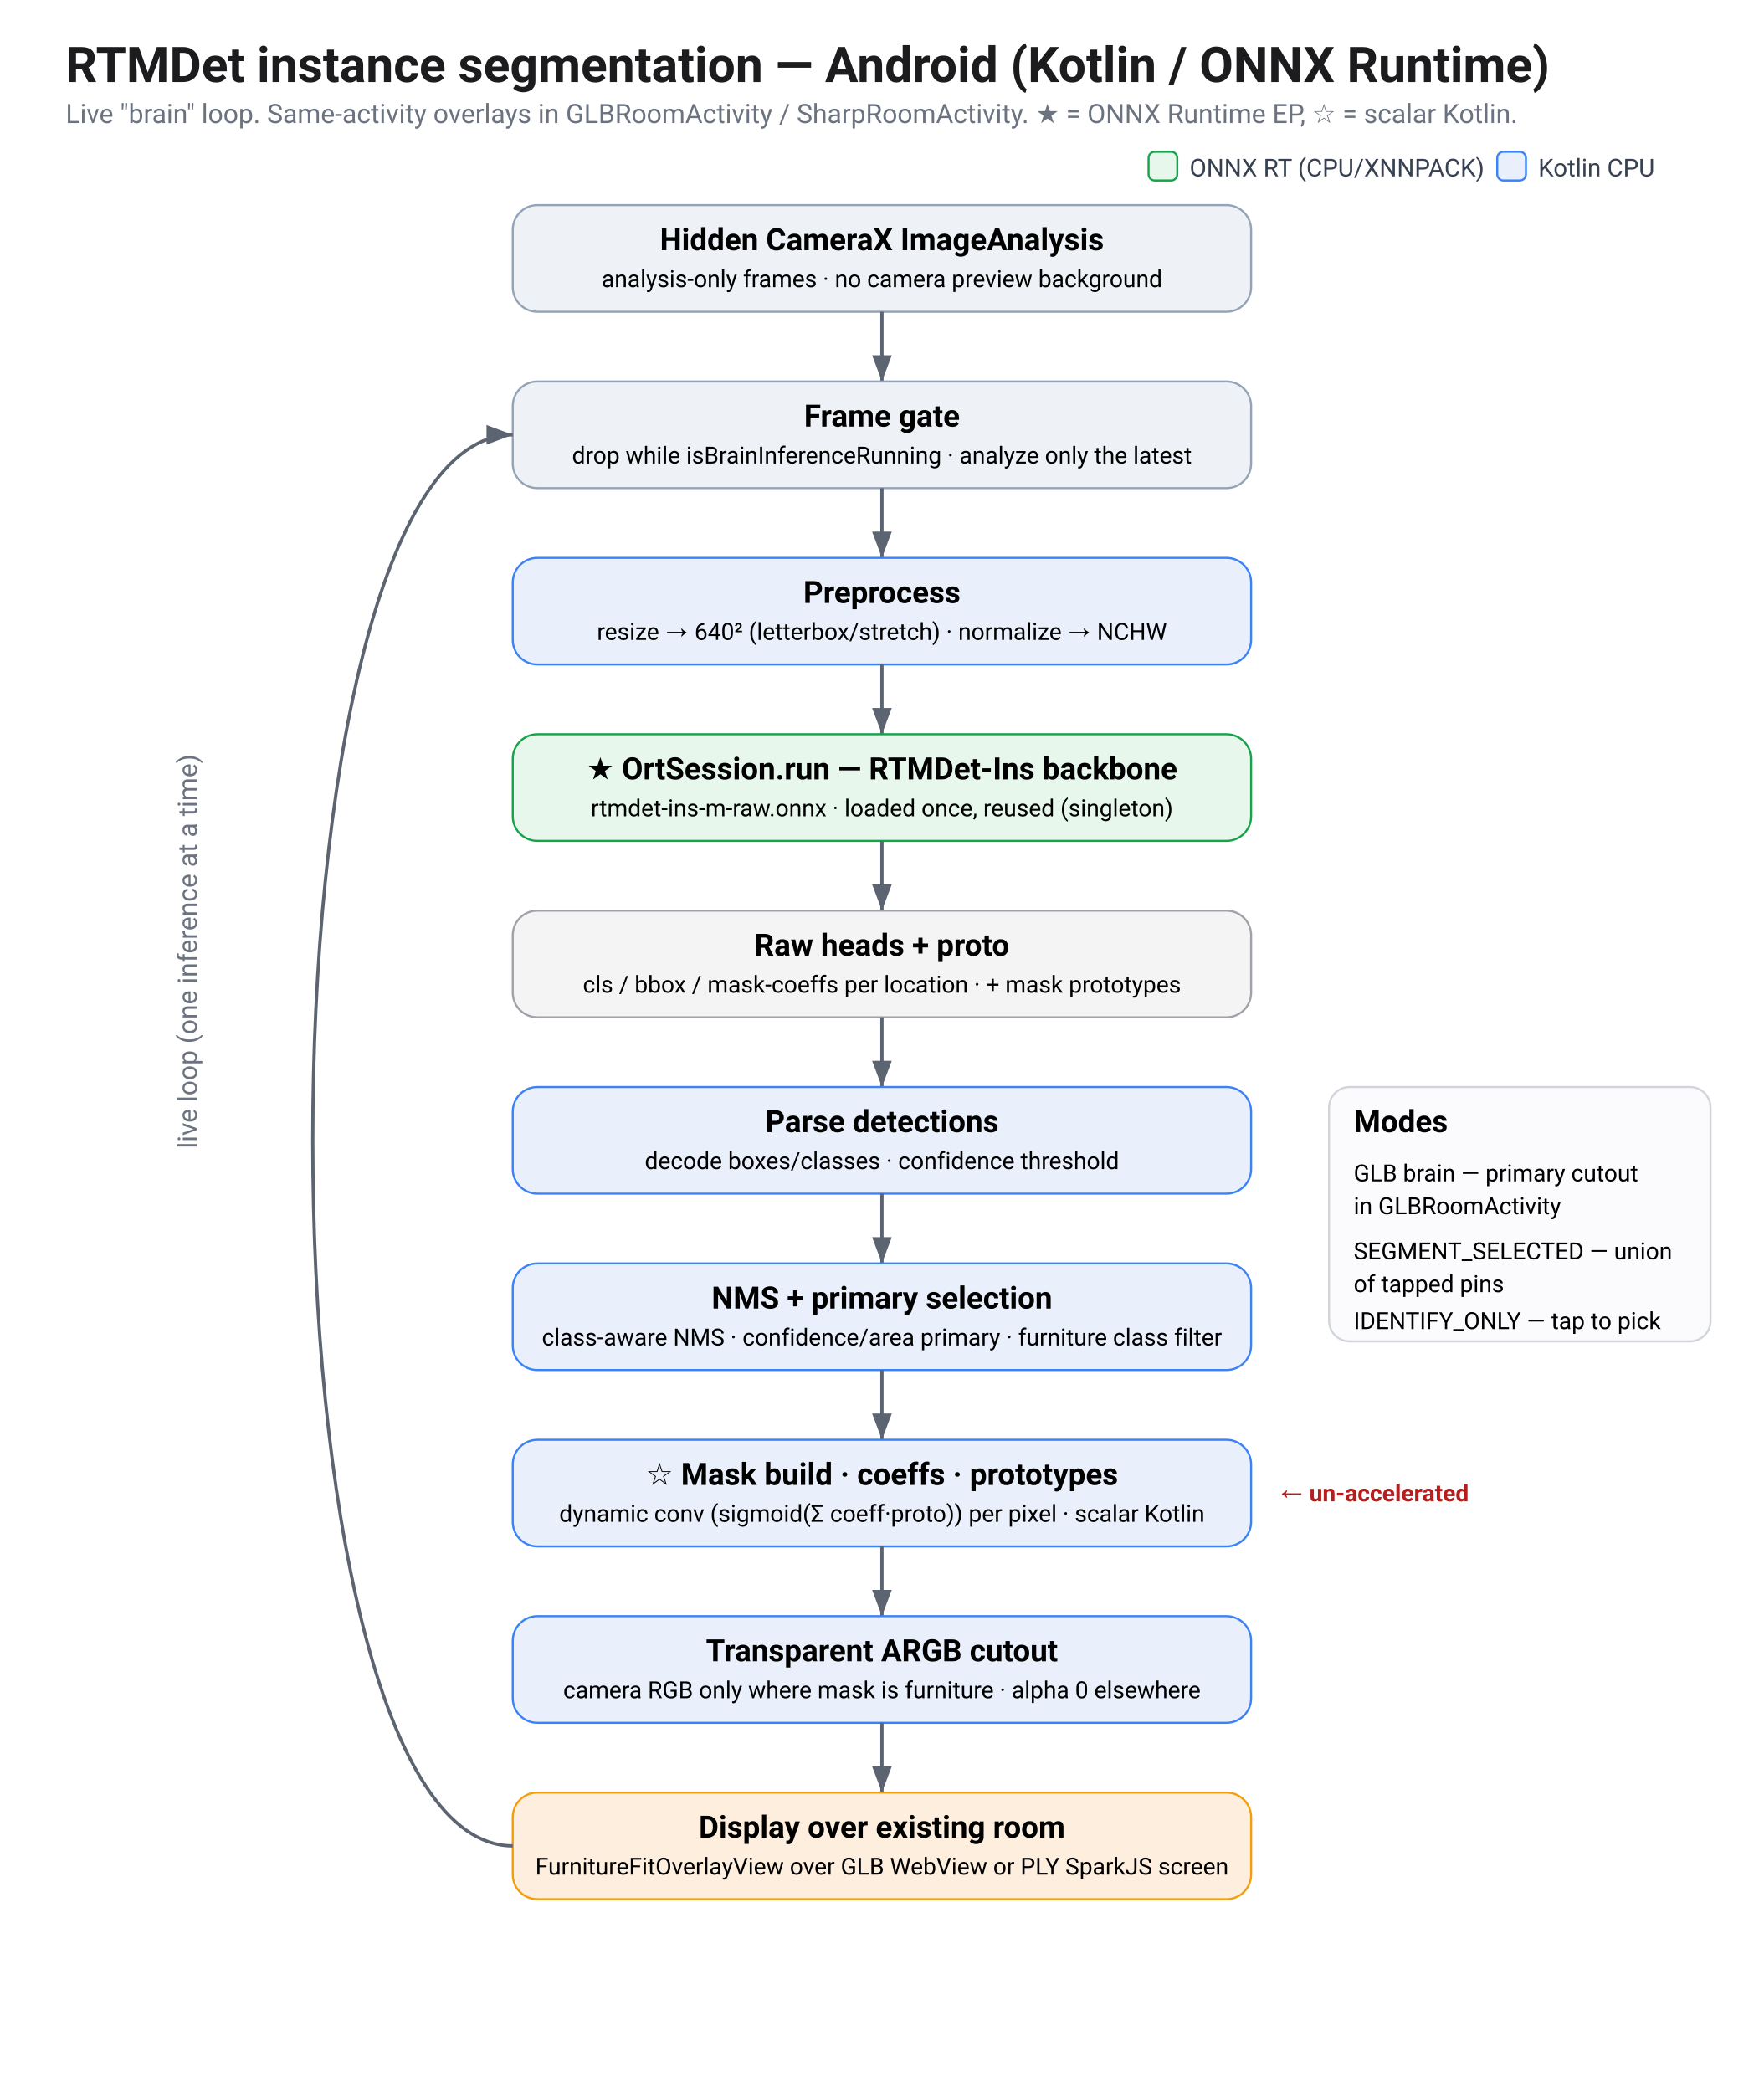
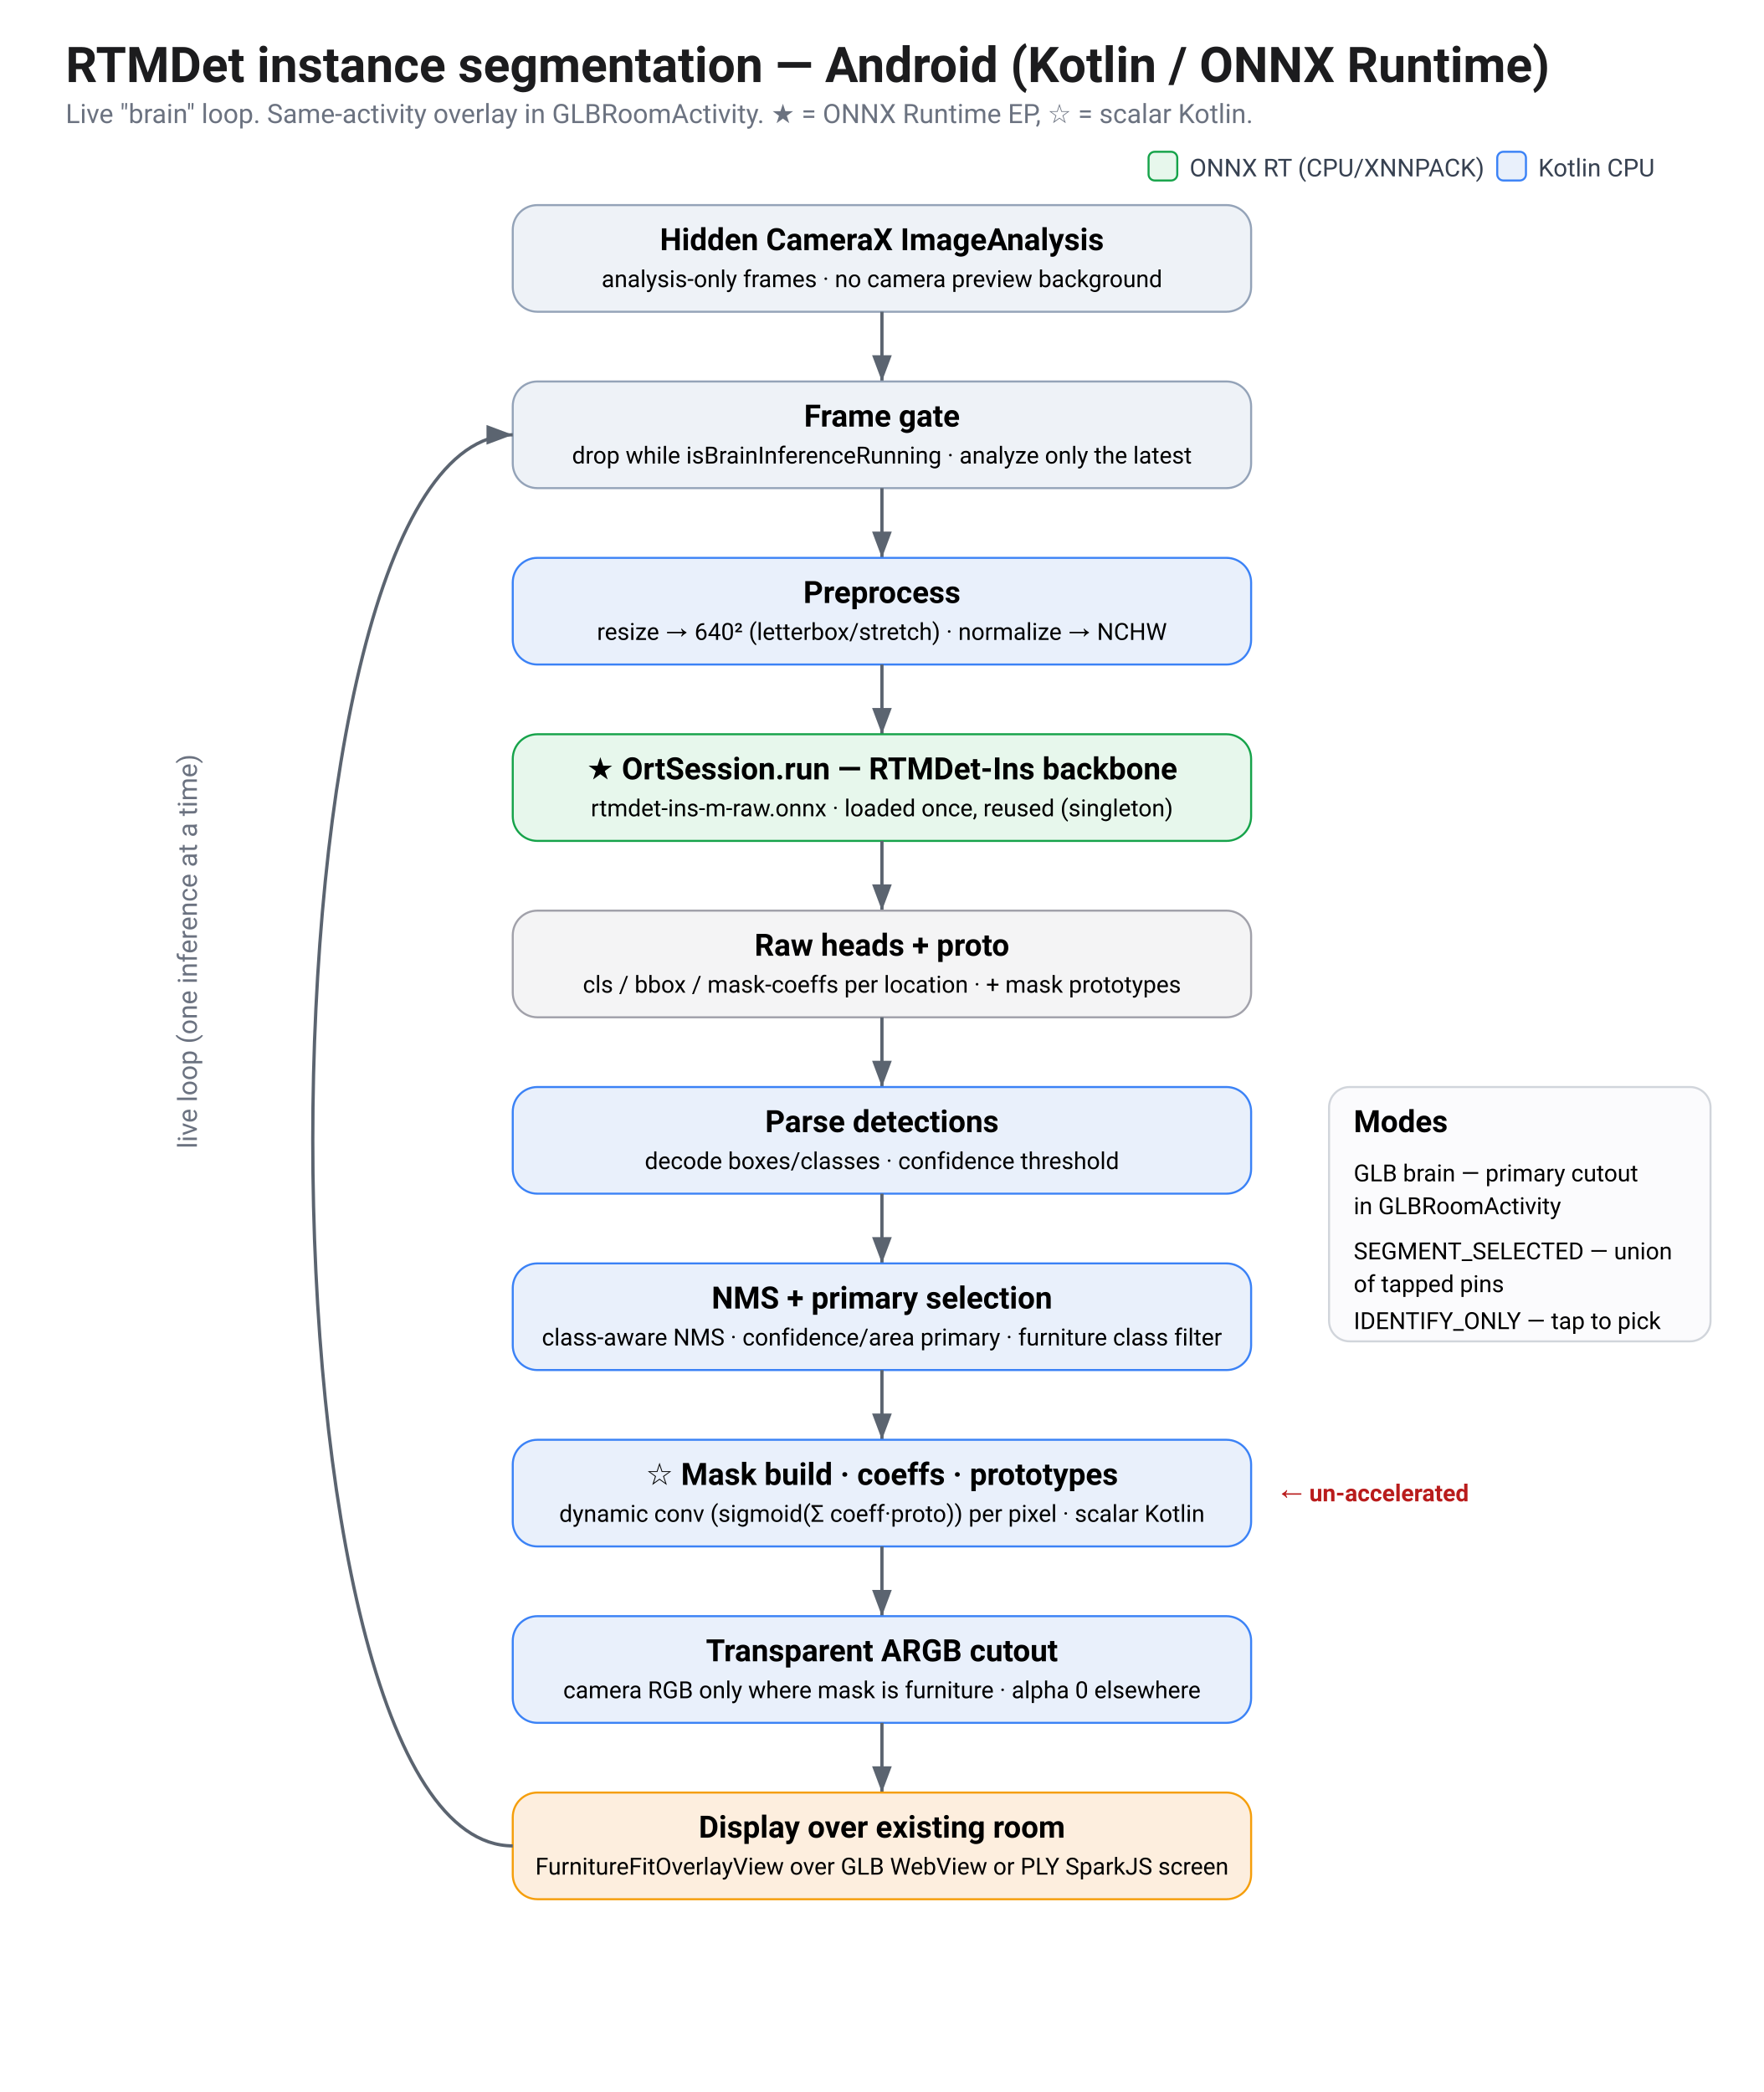
<svg xmlns="http://www.w3.org/2000/svg" width="860" height="1020" viewBox="0 0 860 1020" font-family="Roboto, Helvetica, Arial, sans-serif">
  <defs>
    <marker id="arrow" markerWidth="10" markerHeight="10" refX="8" refY="3" orient="auto" markerUnits="strokeWidth">
      <path d="M0,0 L8,3 L0,6 Z" fill="#5b6470" />
    </marker>
    <style>
      .title{font-size:24px;font-weight:700;fill:#1c1c1e}
      .sub{font-size:13px;fill:#6b7280}
      .bt{font-size:15px;font-weight:600}
      .bs{font-size:11.5px}
      .cam{fill:#eef2f7;stroke:#94a3b8}
      .acc{fill:#e7f7ec;stroke:#16a34a}
      .cpu{fill:#e9f0fb;stroke:#3b82f6}
      .data{fill:#f4f4f5;stroke:#a1a1aa}
      .disp{fill:#fdeede;stroke:#f59e0b}
      .star{fill:#b91c1c;font-size:11.5px;font-weight:700}
      .edge{stroke:#5b6470;stroke-width:1.6;fill:none}
      .legtxt{font-size:12px;fill:#374151}
    </style>
  </defs>
  <text x="32" y="40" class="title">RTMDet instance segmentation — Android (Kotlin / ONNX Runtime)</text>
-   <text x="32" y="60" class="sub">Live "brain" loop. Same-activity overlays in GLBRoomActivity / SharpRoomActivity. ★ = ONNX Runtime EP, ☆ = scalar Kotlin.</text>
+   <text x="32" y="60" class="sub">Live "brain" loop. Same-activity overlay in GLBRoomActivity. ★ = ONNX Runtime EP, ☆ = scalar Kotlin.</text>
  <rect x="560" y="74" width="14" height="14" rx="3" class="acc" />
  <text x="580" y="86" class="legtxt">ONNX RT (CPU/XNNPACK)</text>
  <rect x="730" y="74" width="14" height="14" rx="3" class="cpu" />
  <text x="750" y="86" class="legtxt">Kotlin CPU</text>
  <g>
    <rect x="250" y="100" width="360" height="52" rx="12" class="cam" />
    <text x="430" y="122" text-anchor="middle" class="bt">Hidden CameraX ImageAnalysis</text>
    <text x="430" y="140" text-anchor="middle" class="bs">analysis-only frames · no camera preview background</text>
  </g>
  <path class="edge" d="M430,152 L430,186" marker-end="url(#arrow)" />
  <g>
    <rect x="250" y="186" width="360" height="52" rx="12" class="cam" />
    <text x="430" y="208" text-anchor="middle" class="bt">Frame gate</text>
    <text x="430" y="226" text-anchor="middle" class="bs">drop while isBrainInferenceRunning · analyze only the latest</text>
  </g>
  <path class="edge" d="M430,238 L430,272" marker-end="url(#arrow)" />
  <g>
    <rect x="250" y="272" width="360" height="52" rx="12" class="cpu" />
    <text x="430" y="294" text-anchor="middle" class="bt">Preprocess</text>
    <text x="430" y="312" text-anchor="middle" class="bs">resize → 640² (letterbox/stretch) · normalize → NCHW</text>
  </g>
  <path class="edge" d="M430,324 L430,358" marker-end="url(#arrow)" />
  <g>
    <rect x="250" y="358" width="360" height="52" rx="12" class="acc" />
    <text x="430" y="380" text-anchor="middle" class="bt">★ OrtSession.run — RTMDet-Ins backbone</text>
    <text x="430" y="398" text-anchor="middle" class="bs">rtmdet-ins-m-raw.onnx · loaded once, reused (singleton)</text>
  </g>
  <path class="edge" d="M430,410 L430,444" marker-end="url(#arrow)" />
  <g>
    <rect x="250" y="444" width="360" height="52" rx="12" class="data" />
    <text x="430" y="466" text-anchor="middle" class="bt">Raw heads + proto</text>
    <text x="430" y="484" text-anchor="middle" class="bs">cls / bbox / mask-coeffs per location · + mask prototypes</text>
  </g>
  <path class="edge" d="M430,496 L430,530" marker-end="url(#arrow)" />
  <g>
    <rect x="250" y="530" width="360" height="52" rx="12" class="cpu" />
    <text x="430" y="552" text-anchor="middle" class="bt">Parse detections</text>
    <text x="430" y="570" text-anchor="middle" class="bs">decode boxes/classes · confidence threshold</text>
  </g>
  <path class="edge" d="M430,582 L430,616" marker-end="url(#arrow)" />
  <g>
    <rect x="250" y="616" width="360" height="52" rx="12" class="cpu" />
    <text x="430" y="638" text-anchor="middle" class="bt">NMS + primary selection</text>
    <text x="430" y="656" text-anchor="middle" class="bs">class-aware NMS · confidence/area primary · furniture class filter</text>
  </g>
  <path class="edge" d="M430,668 L430,702" marker-end="url(#arrow)" />
  <g>
    <rect x="250" y="702" width="360" height="52" rx="12" class="cpu" />
    <text x="430" y="724" text-anchor="middle" class="bt">☆ Mask build · coeffs · prototypes</text>
    <text x="430" y="742" text-anchor="middle" class="bs">dynamic conv (sigmoid(Σ coeff·proto)) per pixel · scalar Kotlin</text>
  </g>
  <text x="624" y="732" class="star">← un-accelerated</text>
  <path class="edge" d="M430,754 L430,788" marker-end="url(#arrow)" />
  <g>
    <rect x="250" y="788" width="360" height="52" rx="12" class="cpu" />
    <text x="430" y="810" text-anchor="middle" class="bt">Transparent ARGB cutout</text>
    <text x="430" y="828" text-anchor="middle" class="bs">camera RGB only where mask is furniture · alpha 0 elsewhere</text>
  </g>
  <path class="edge" d="M430,840 L430,874" marker-end="url(#arrow)" />
  <g>
    <rect x="250" y="874" width="360" height="52" rx="12" class="disp" />
    <text x="430" y="896" text-anchor="middle" class="bt">Display over existing room</text>
    <text x="430" y="914" text-anchor="middle" class="bs">FurnitureFitOverlayView over GLB WebView or PLY SparkJS screen</text>
  </g>
  <path class="edge" d="M250,900 C120,900 120,212 250,212" marker-end="url(#arrow)" />
  <text x="96" y="560" transform="rotate(-90 96,560)" class="sub">live loop (one inference at a time)</text>
  <g>
    <rect x="648" y="530" width="186" height="124" rx="10" fill="#fbfbfd" stroke="#d1d5db" />
    <text x="660" y="552" class="bt" font-size="13">Modes</text>
    <text x="660" y="576" class="bs">GLB brain — primary cutout</text>
    <text x="660" y="592" class="bs">in GLBRoomActivity</text>
    <text x="660" y="614" class="bs">SEGMENT_SELECTED — union</text>
    <text x="660" y="630" class="bs">of tapped pins</text>
    <text x="660" y="648" class="bs">IDENTIFY_ONLY — tap to pick</text>
  </g>
</svg>
